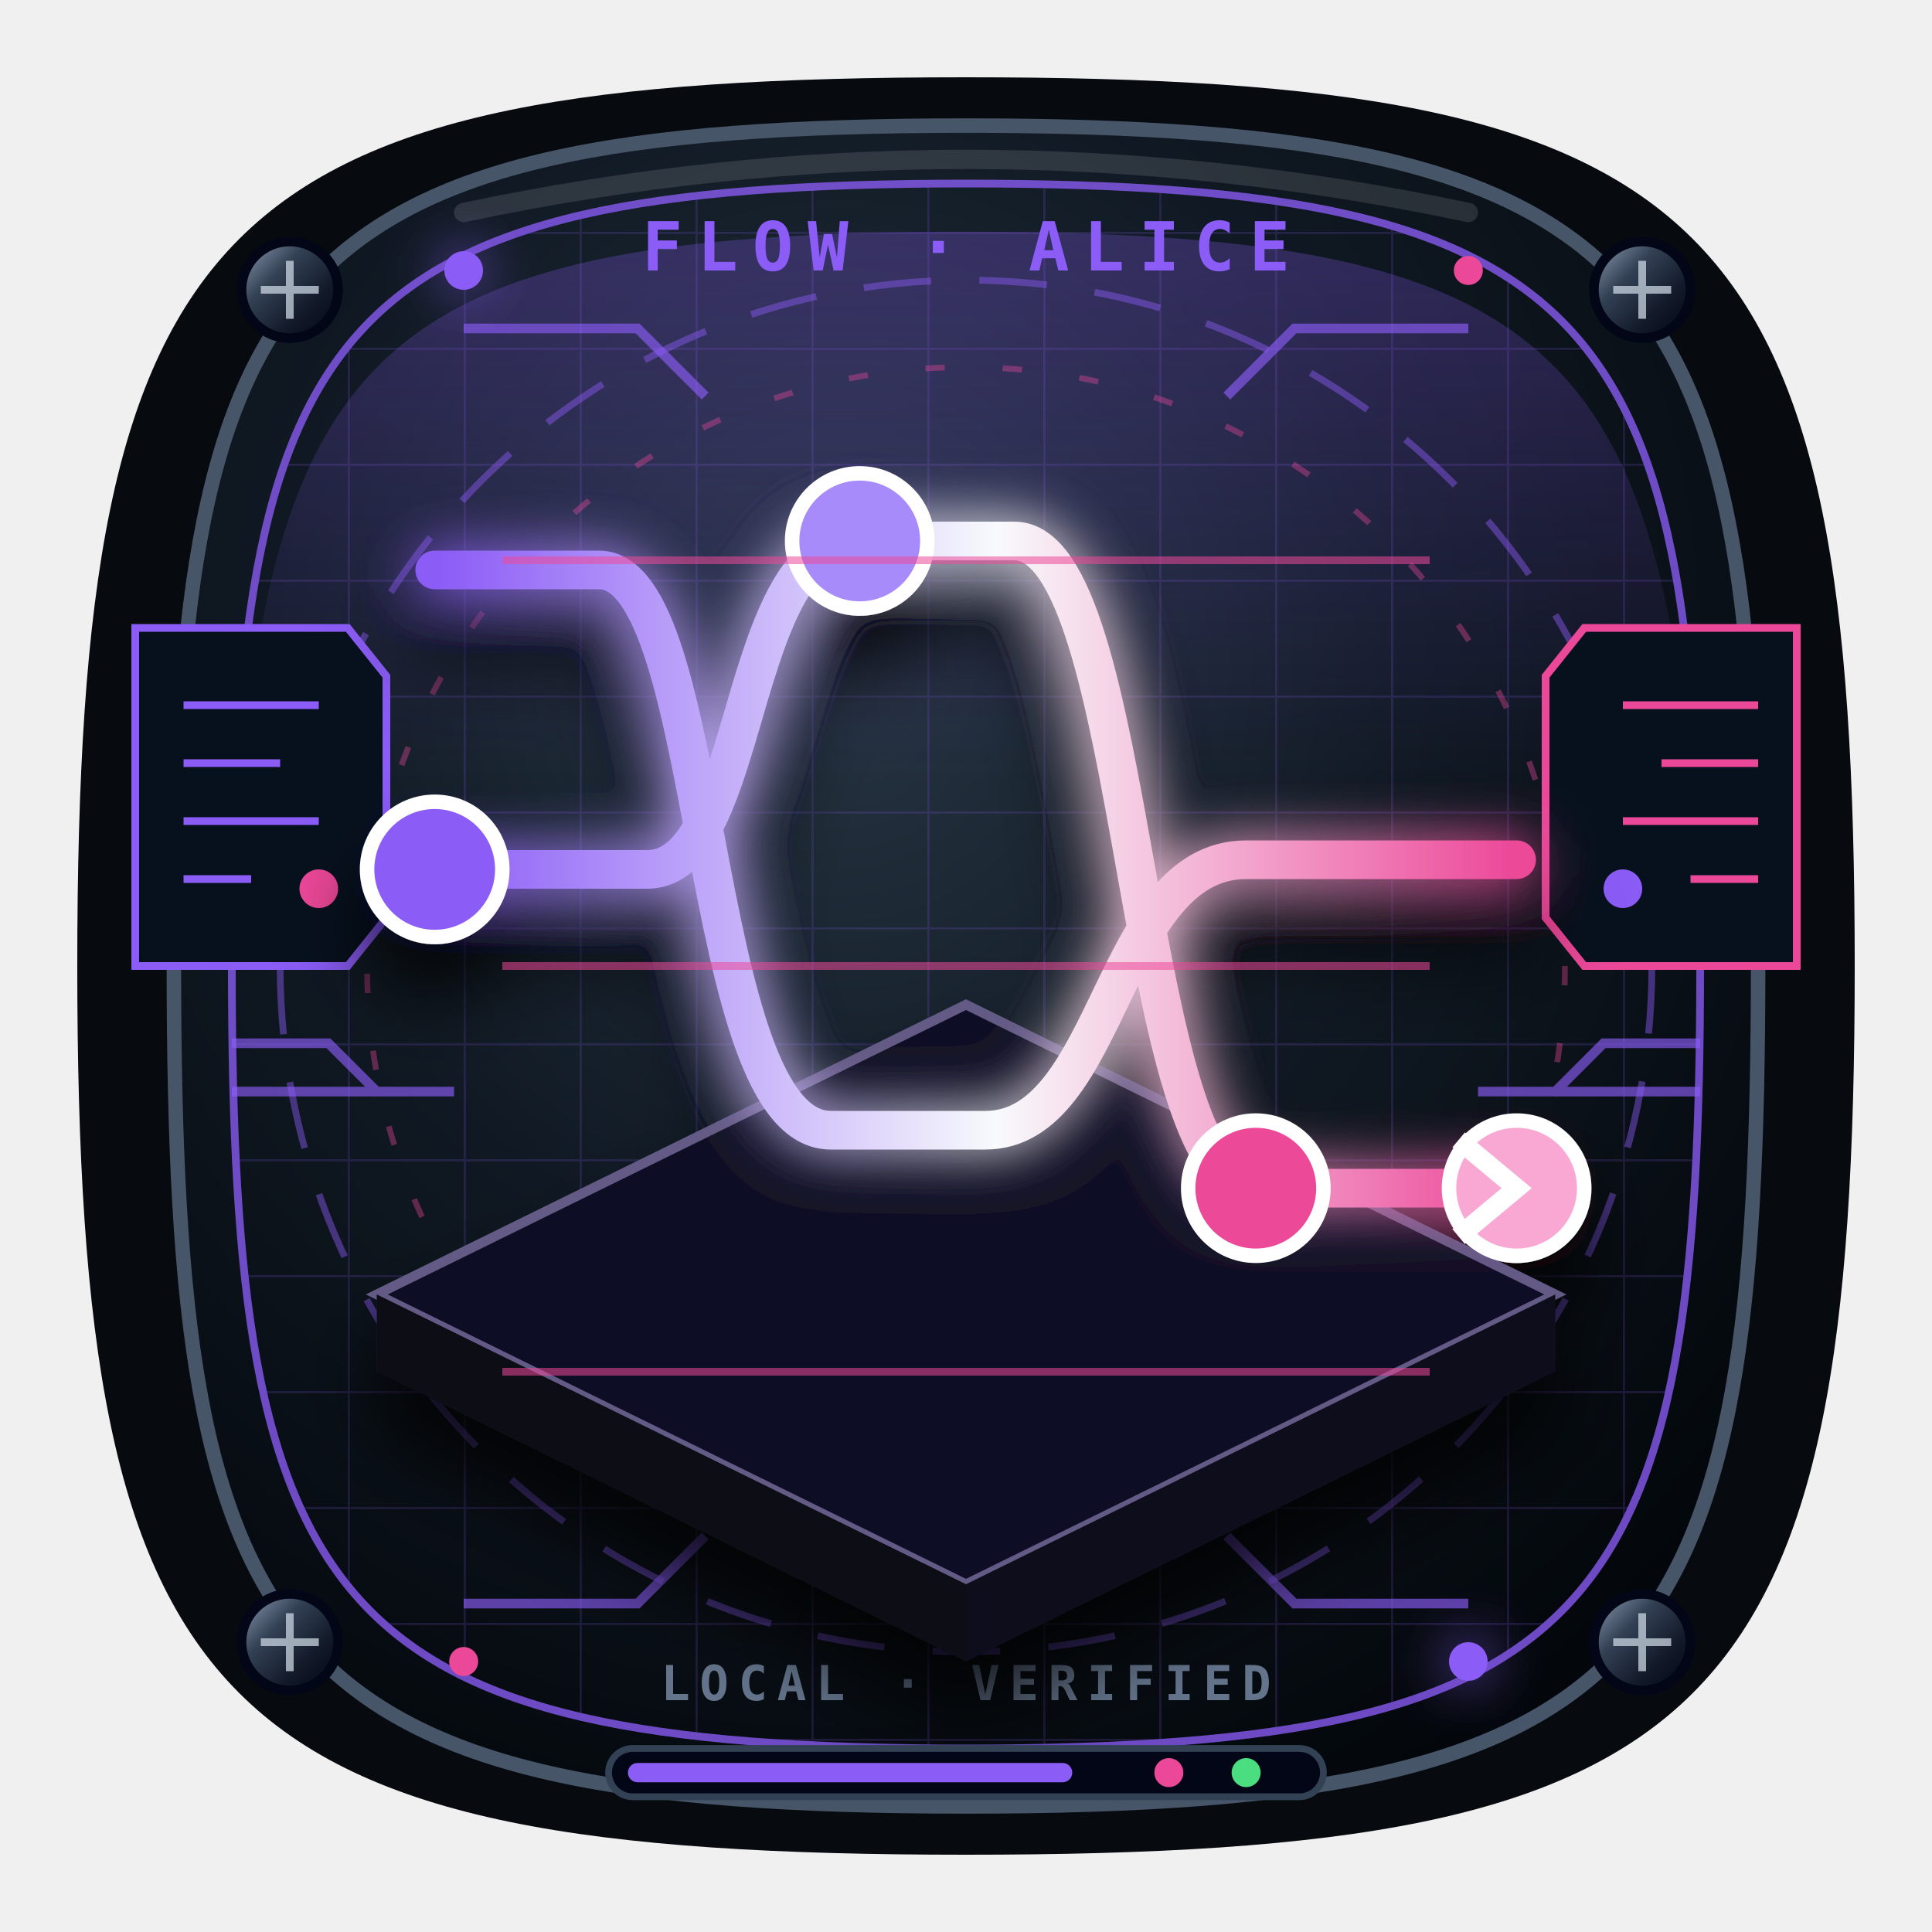
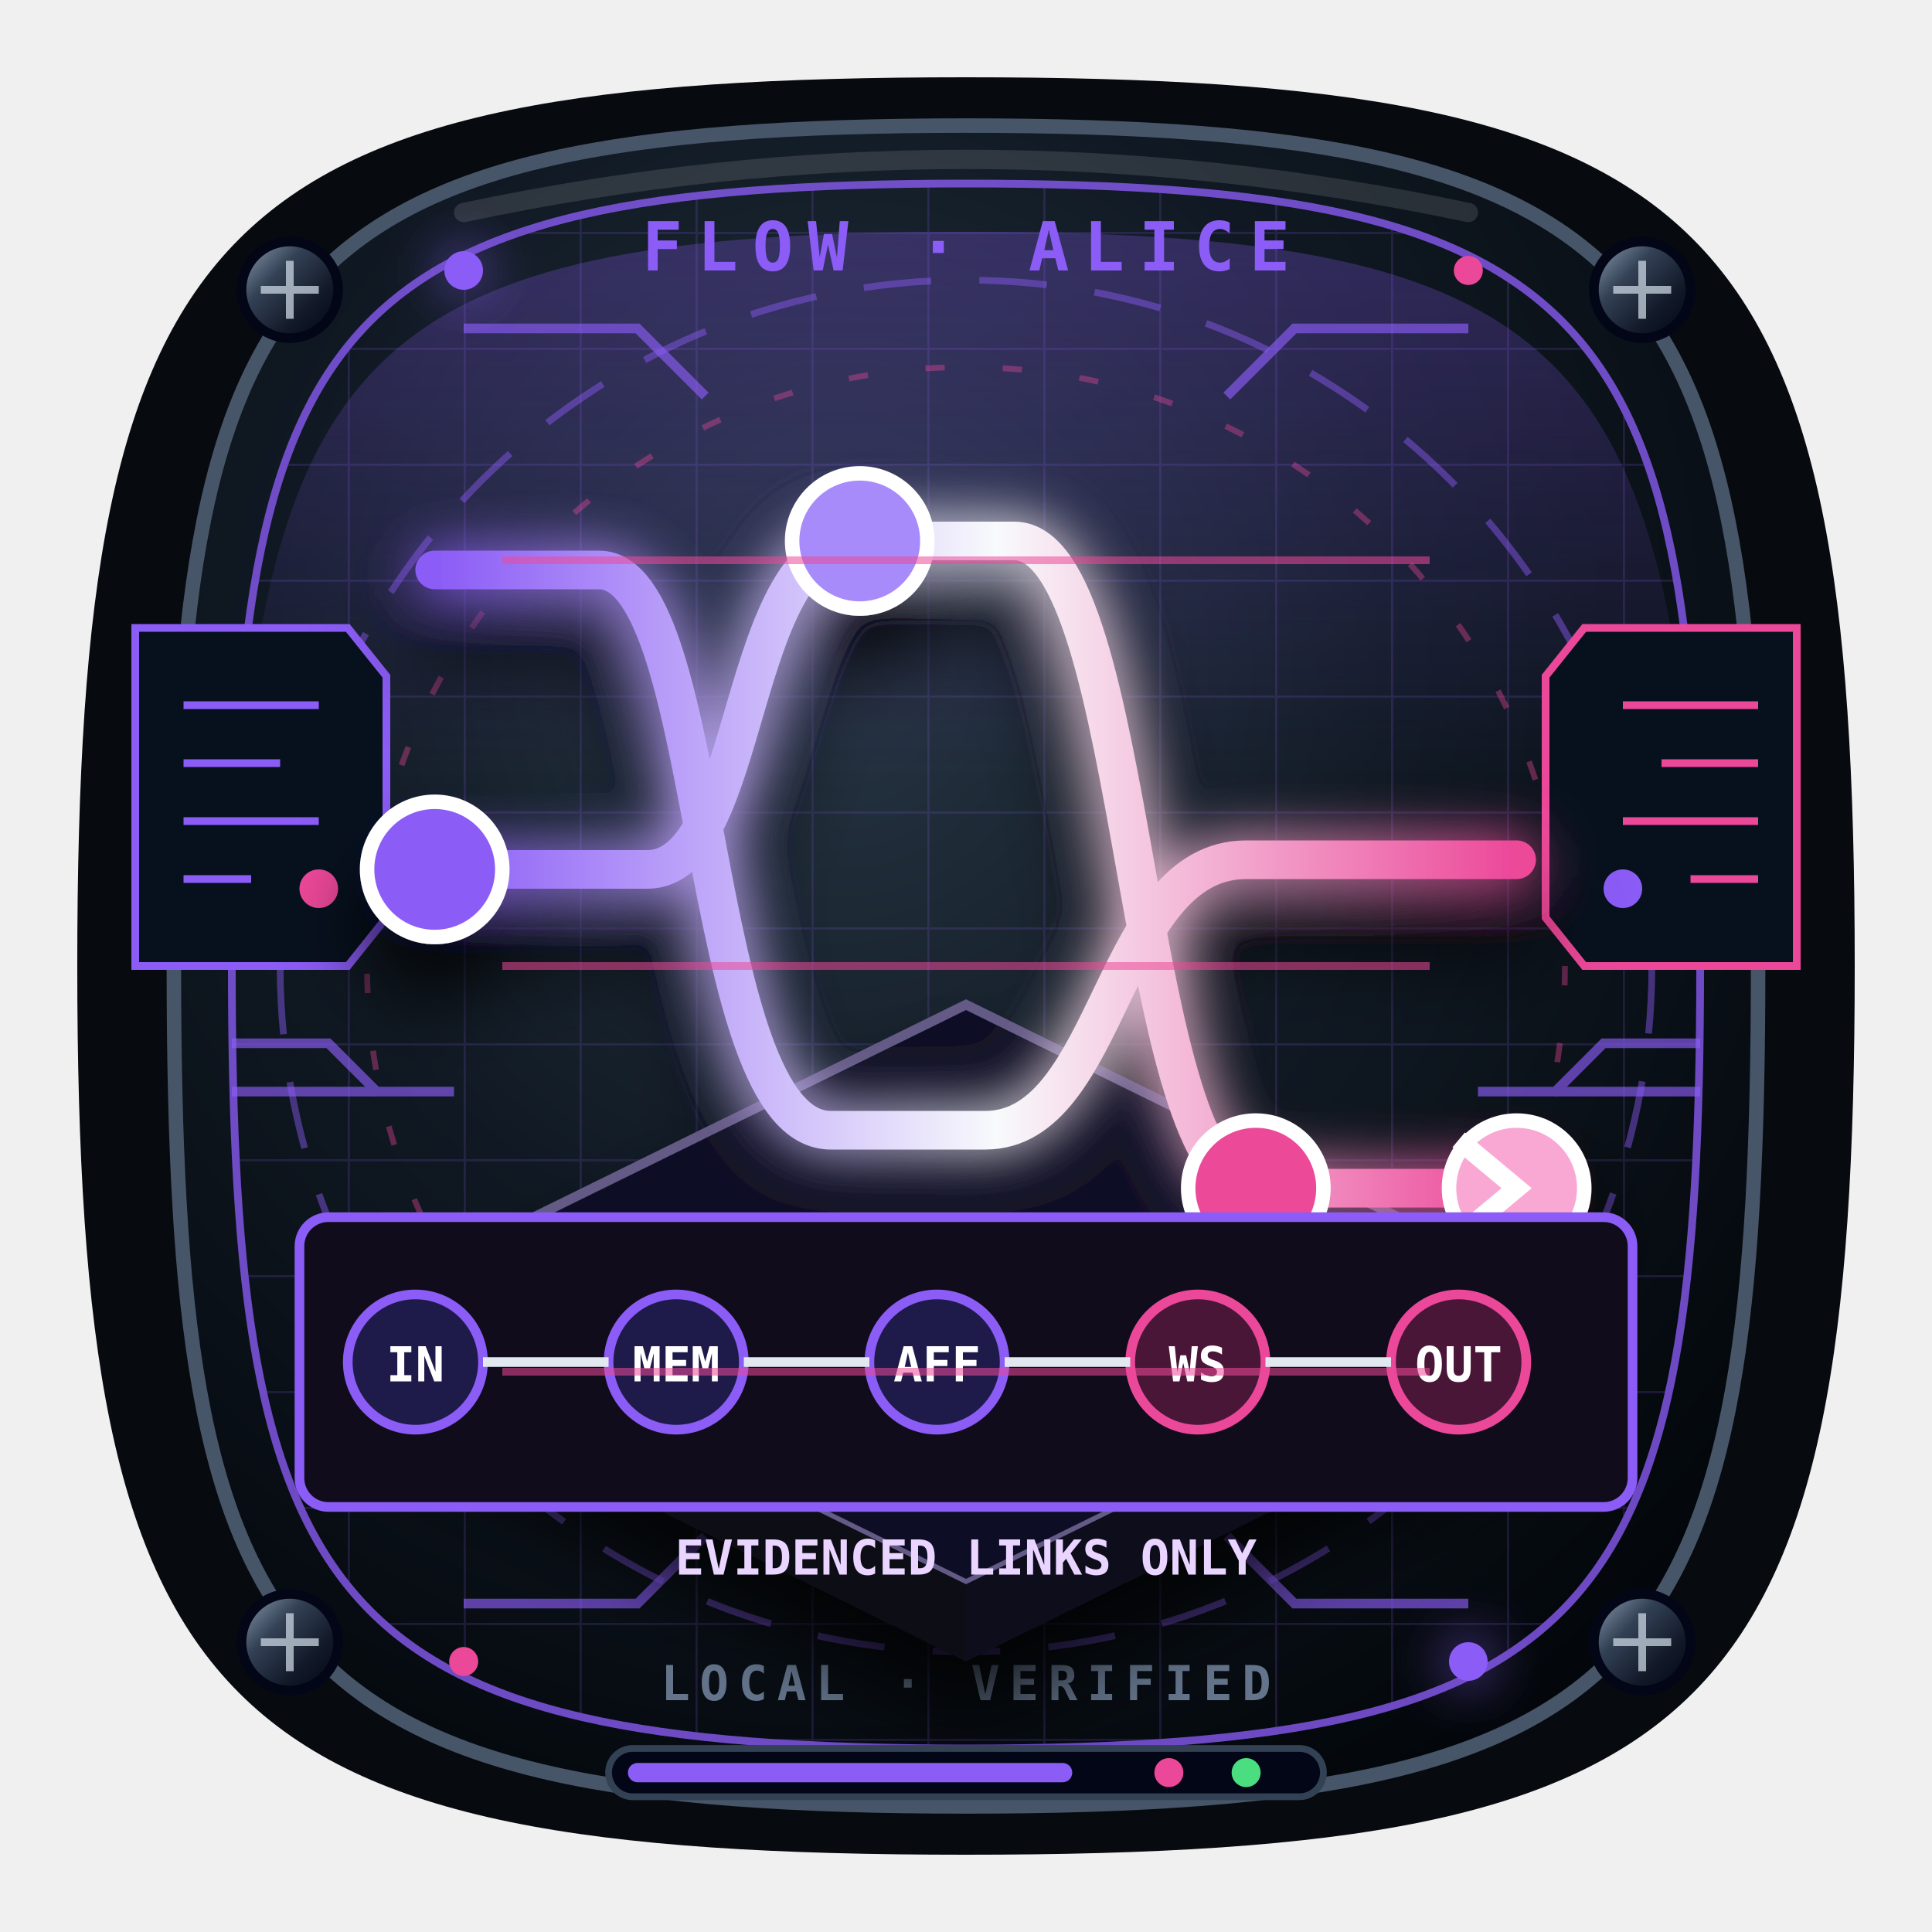
<svg xmlns="http://www.w3.org/2000/svg" viewBox="0 0 200 200" role="img" aria-label="Flujo cognitivo">
  <style>
    .flow-orbit{animation:flowOrbit 4s linear infinite}.flow-pulse{animation:flowPulse 1.8s ease-in-out infinite}.flow-scan{animation:flowScan 3s ease-in-out infinite}
    @keyframes flowOrbit{to{stroke-dashoffset:-42}}@keyframes flowPulse{50%{opacity:.3}}@keyframes flowScan{0%,100%{transform:translateX(-7px);opacity:.18}50%{transform:translateX(7px);opacity:.8}}
    @media (prefers-reduced-motion:reduce){.flow-orbit,.flow-pulse,.flow-scan{animation:none}}
  </style>
  <defs>
    <radialGradient id="flow-base" cx="42%" cy="32%" r="75%">
      <stop stop-color="#263442" />
      <stop offset=".48" stop-color="#101923" />
      <stop offset="1" stop-color="#03070b" />
    </radialGradient>
    <linearGradient id="flow-metal" x1="0" y1="0" x2="1" y2="1">
      <stop stop-color="#94a3b8" />
      <stop offset=".35" stop-color="#334155" />
      <stop offset=".7" stop-color="#111827" />
      <stop offset="1" stop-color="#020617" />
    </linearGradient>
    <linearGradient id="flow-accent" x1="0" x2="1">
      <stop stop-color="#8b5cf6" />
      <stop offset=".52" stop-color="#f8fafc" />
      <stop offset="1" stop-color="#ec4899" />
    </linearGradient>
    <radialGradient id="flow-holo">
      <stop stop-color="#fff" />
      <stop offset=".18" stop-color="#8b5cf6" />
      <stop offset=".68" stop-color="#ec4899" />
      <stop offset="1" stop-color="#07111d" />
    </radialGradient>
    <pattern id="flow-grid" width="12" height="12" patternUnits="userSpaceOnUse">
      <path d="M12 0H0v12" fill="none" stroke="#8b5cf6" stroke-width=".45" opacity=".22" />
    </pattern>
    <filter id="flow-glow" x="-50%" y="-50%" width="200%" height="200%">
      <feGaussianBlur stdDeviation="2.8" result="b" />
      <feMerge>
        <feMergeNode in="b" />
        <feMergeNode in="SourceGraphic" />
      </feMerge>
    </filter>
    <filter id="flow-shadow" x="-40%" y="-40%" width="180%" height="190%">
      <feDropShadow dx="0" dy="6" stdDeviation="4" flood-color="#000" flood-opacity=".8" />
    </filter>
    <linearGradient id="flow-beam" x1="0" y1="0" x2="0" y2="1">
      <stop stop-color="#8b5cf6" stop-opacity=".28" />
      <stop offset="1" stop-color="#8b5cf6" stop-opacity="0" />
    </linearGradient>
  </defs>
  <path d="M100 8C178 8 192 22 192 100S178 192 100 192 8 178 8 100 22 8 100 8Z" fill="#070a0f" />
  <path d="M100 13c72 0 82 15 82 87s-10 87-82 87-82-15-82-87 10-87 82-87Z" fill="url(#flow-base)" stroke="#475569" stroke-width="1.5" />
  <path d="M100 19c66 0 76 14 76 81s-10 81-76 81-76-14-76-81 10-81 76-81Z" fill="url(#flow-grid)" stroke="#8b5cf6" stroke-width=".8" opacity=".78" />
  <path d="M100 24c57 0 71 10 75 57L25 81c4-47 18-57 75-57Z" fill="url(#flow-beam)" />
  <circle class="flow-orbit" cx="100" cy="100" r="71" fill="none" stroke="#8b5cf6" stroke-width=".7" stroke-dasharray="7 5" opacity=".45" />
  <circle class="flow-orbit" cx="100" cy="100" r="62" fill="none" stroke="#ec4899" stroke-width=".6" stroke-dasharray="2 6" opacity=".38" />
  <path d="M48 34h18l7 7m79-7h-18l-7 7M48 166h18l7-7m79 7h-18l-7-7" fill="none" stroke="#8b5cf6" stroke-width="1" opacity=".65" />
  <g fill="url(#flow-metal)" stroke="#020617">
    <circle cx="30" cy="30" r="5" />
    <circle cx="170" cy="30" r="5" />
    <circle cx="30" cy="170" r="5" />
    <circle cx="170" cy="170" r="5" />
  </g>
  <g stroke="#cbd5e1" stroke-width=".8" opacity=".75">
    <path d="M27 30h6m-3-3v6M167 30h6m-3-3v6M27 170h6m-3-3v6M167 170h6m-3-3v6" />
  </g>
  <g fill="#8b5cf6" filter="url(#flow-glow)">
    <circle cx="48" cy="28" r="2" />
    <circle cx="152" cy="172" r="2" />
  </g>
  <g fill="#ec4899">
    <circle cx="152" cy="28" r="1.5" />
    <circle cx="48" cy="172" r="1.5" />
  </g>
  <path d="M48 22Q100 11 152 22" fill="none" stroke="#fff" stroke-width="2" stroke-linecap="round" opacity=".12" />
  <g font-family="Consolas,monospace" font-weight="900">
    <text x="100" y="28" fill="#8b5cf6" font-size="7" text-anchor="middle" letter-spacing="1.5">FLOW · ALICE</text>
    <text x="100" y="176" fill="#64748b" font-size="5" text-anchor="middle" letter-spacing="1">LOCAL · VERIFIED</text>
  </g>
  <g transform="translate(14 65)" fill="#07111e" stroke="#8b5cf6" stroke-width=".8">
    <path d="M0 0h22l4 5v25l-4 5H0z" />
    <path d="M5 8h14M5 14h10M5 20h14M5 26h7" stroke="#8b5cf6" />
    <circle class="flow-pulse" cx="19" cy="27" r="2" fill="#ec4899" stroke="none" />
  </g>
  <g transform="translate(160 65)" fill="#07111e" stroke="#ec4899" stroke-width=".8">
    <path d="M4 0h22v35H4l-4-5V5z" />
    <path d="M8 8h14M12 14h10M8 20h14M15 26h7" stroke="#ec4899" />
    <circle class="flow-pulse" cx="8" cy="27" r="2" fill="#8b5cf6" stroke="none" />
  </g>
  <g transform="translate(100 91)" filter="url(#flow-shadow)">
    <path d="M-61 43 0 13l61 30L0 73z" fill="#111126" stroke="#645a85" />
    <path d="M-61 43 0 73v8l-61-30z" fill="#090816" />
    <path d="M61 43 0 73v8l61-30z" fill="#0e0c1d" />
    <path d="M-55-1h22c11 0 9-34 22-34H5c13 0 12 67 25 67h27M-55-32h17c12 0 10 58 24 58H2c13 0 13-28 27-28h28" fill="none" stroke="url(#flow-accent)" stroke-width="4" stroke-linecap="round" filter="url(#flow-glow)" />
    <g stroke="#fff" stroke-width="1.5">
      <circle cx="-55" cy="-1" r="7" fill="#8b5cf6" />
      <circle cx="-11" cy="-35" r="7" fill="#a78bfa" />
      <circle cx="30" cy="32" r="7" fill="#ec4899" />
      <circle cx="57" cy="32" r="7" fill="#f9a8d4" />
    </g>
    <path d="m51 27 6 5-6 5" fill="none" stroke="#fff" stroke-width="2" />
  </g>
+   <g font-family="Consolas,monospace" font-size="5" font-weight="900">
+     <g transform="translate(31 126)">
+       <rect width="138" height="30" rx="3" fill="#100c1b" stroke="#8b5cf6" />
+       <g fill="#1e1b4b" stroke="#8b5cf6">
+         <circle cx="12" cy="15" r="7" />
+         <circle cx="39" cy="15" r="7" />
+         <circle cx="66" cy="15" r="7" />
+       </g>
+       <g fill="#4a1638" stroke="#ec4899">
+         <circle cx="93" cy="15" r="7" />
+         <circle cx="120" cy="15" r="7" />
+       </g>
+       <path d="M19 15h13m14 0h13m14 0h13m14 0h13" stroke="#e2e8f0" />
+       <text x="12" y="17" fill="#fff" text-anchor="middle">IN</text>
+       <text x="39" y="17" fill="#fff" text-anchor="middle">MEM</text>
+       <text x="66" y="17" fill="#fff" text-anchor="middle">AFF</text>
+       <text x="93" y="17" fill="#fff" text-anchor="middle">WS</text>
+       <text x="120" y="17" fill="#fff" text-anchor="middle">OUT</text>
+     </g>
+     <text x="100" y="163" fill="#e9d5ff" text-anchor="middle">EVIDENCED LINKS ONLY</text>
+   </g>
  <g class="flow-scan" stroke="#ec4899" stroke-width=".8" opacity=".55">
    <path d="M52 58h96M52 100h96M52 142h96" />
  </g>
  <g opacity=".65" stroke="#8b5cf6" stroke-width="1">
    <path d="M24 108h10l5 5h8M176 108h-10l-5 5h-8" fill="none" />
    <path d="M24 113h15M176 113h-15" />
  </g>
  <g transform="translate(63 181)">
    <rect width="74" height="5" rx="2.5" fill="#020617" stroke="#334155" stroke-width=".7" />
    <rect x="2" y="1.5" width="46" height="2" rx="1" fill="#8b5cf6" />
    <circle cx="58" cy="2.5" r="1.5" fill="#ec4899" />
    <circle cx="66" cy="2.5" r="1.5" fill="#4ade80" />
  </g>
</svg>
